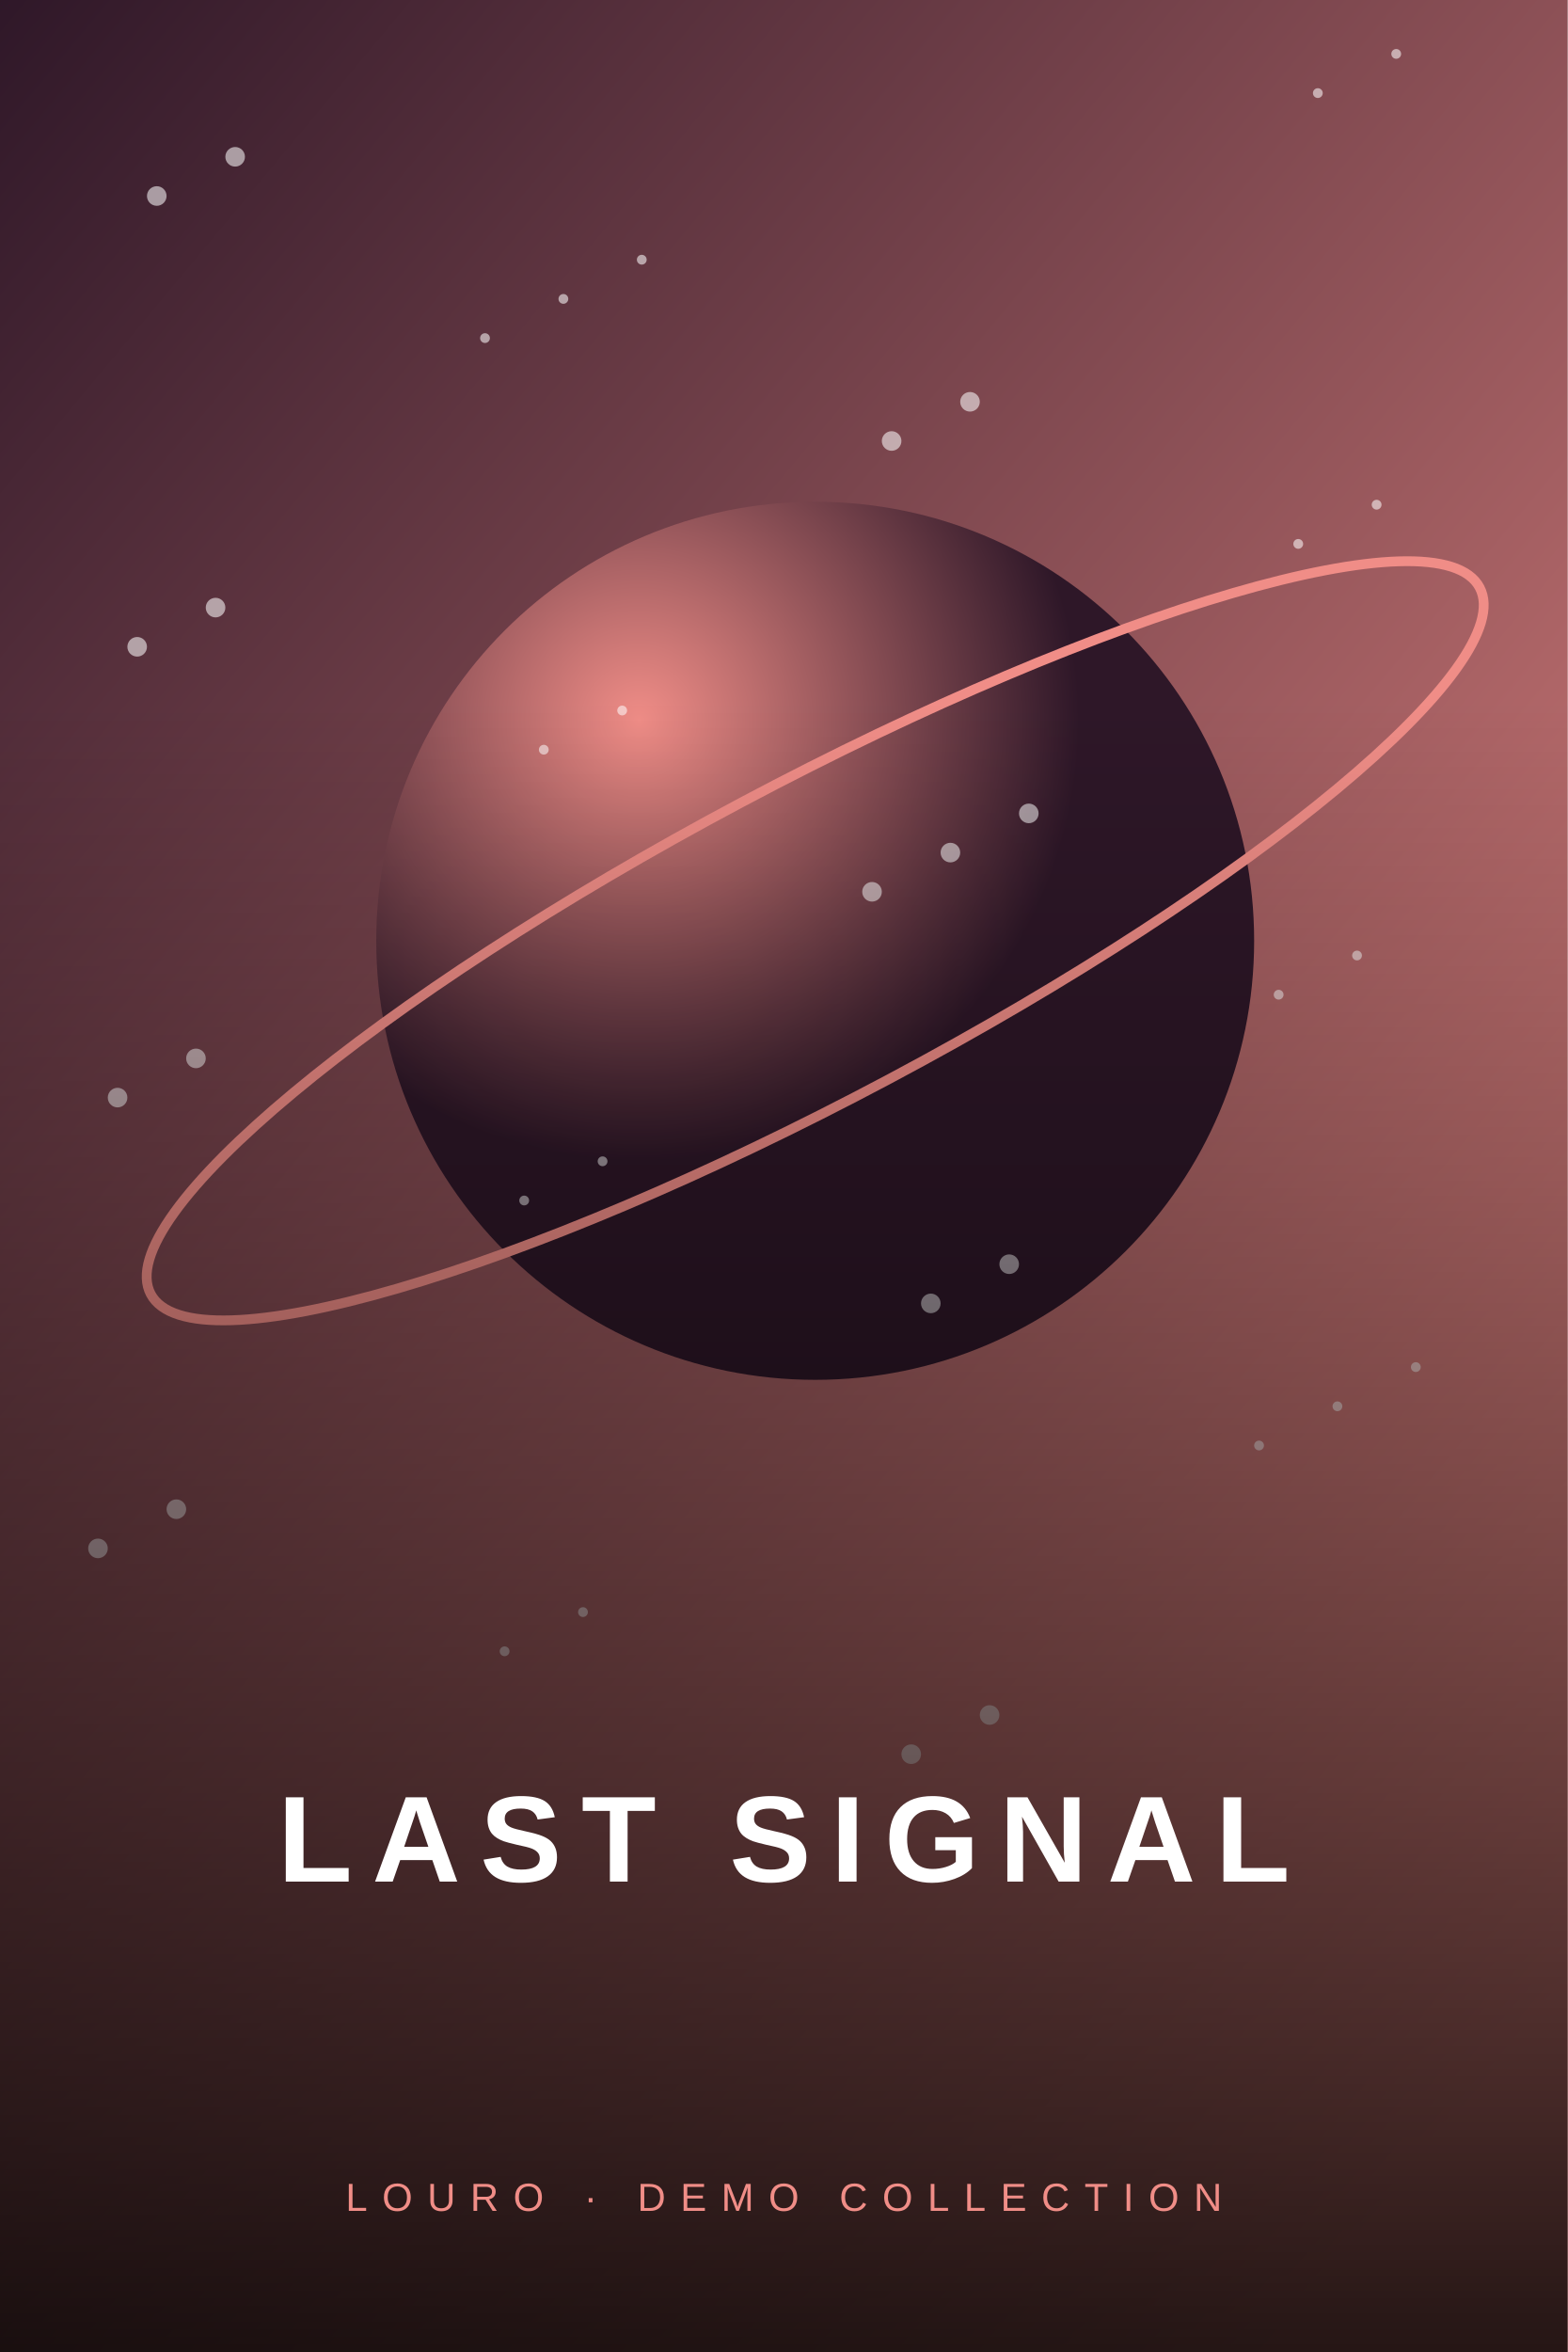
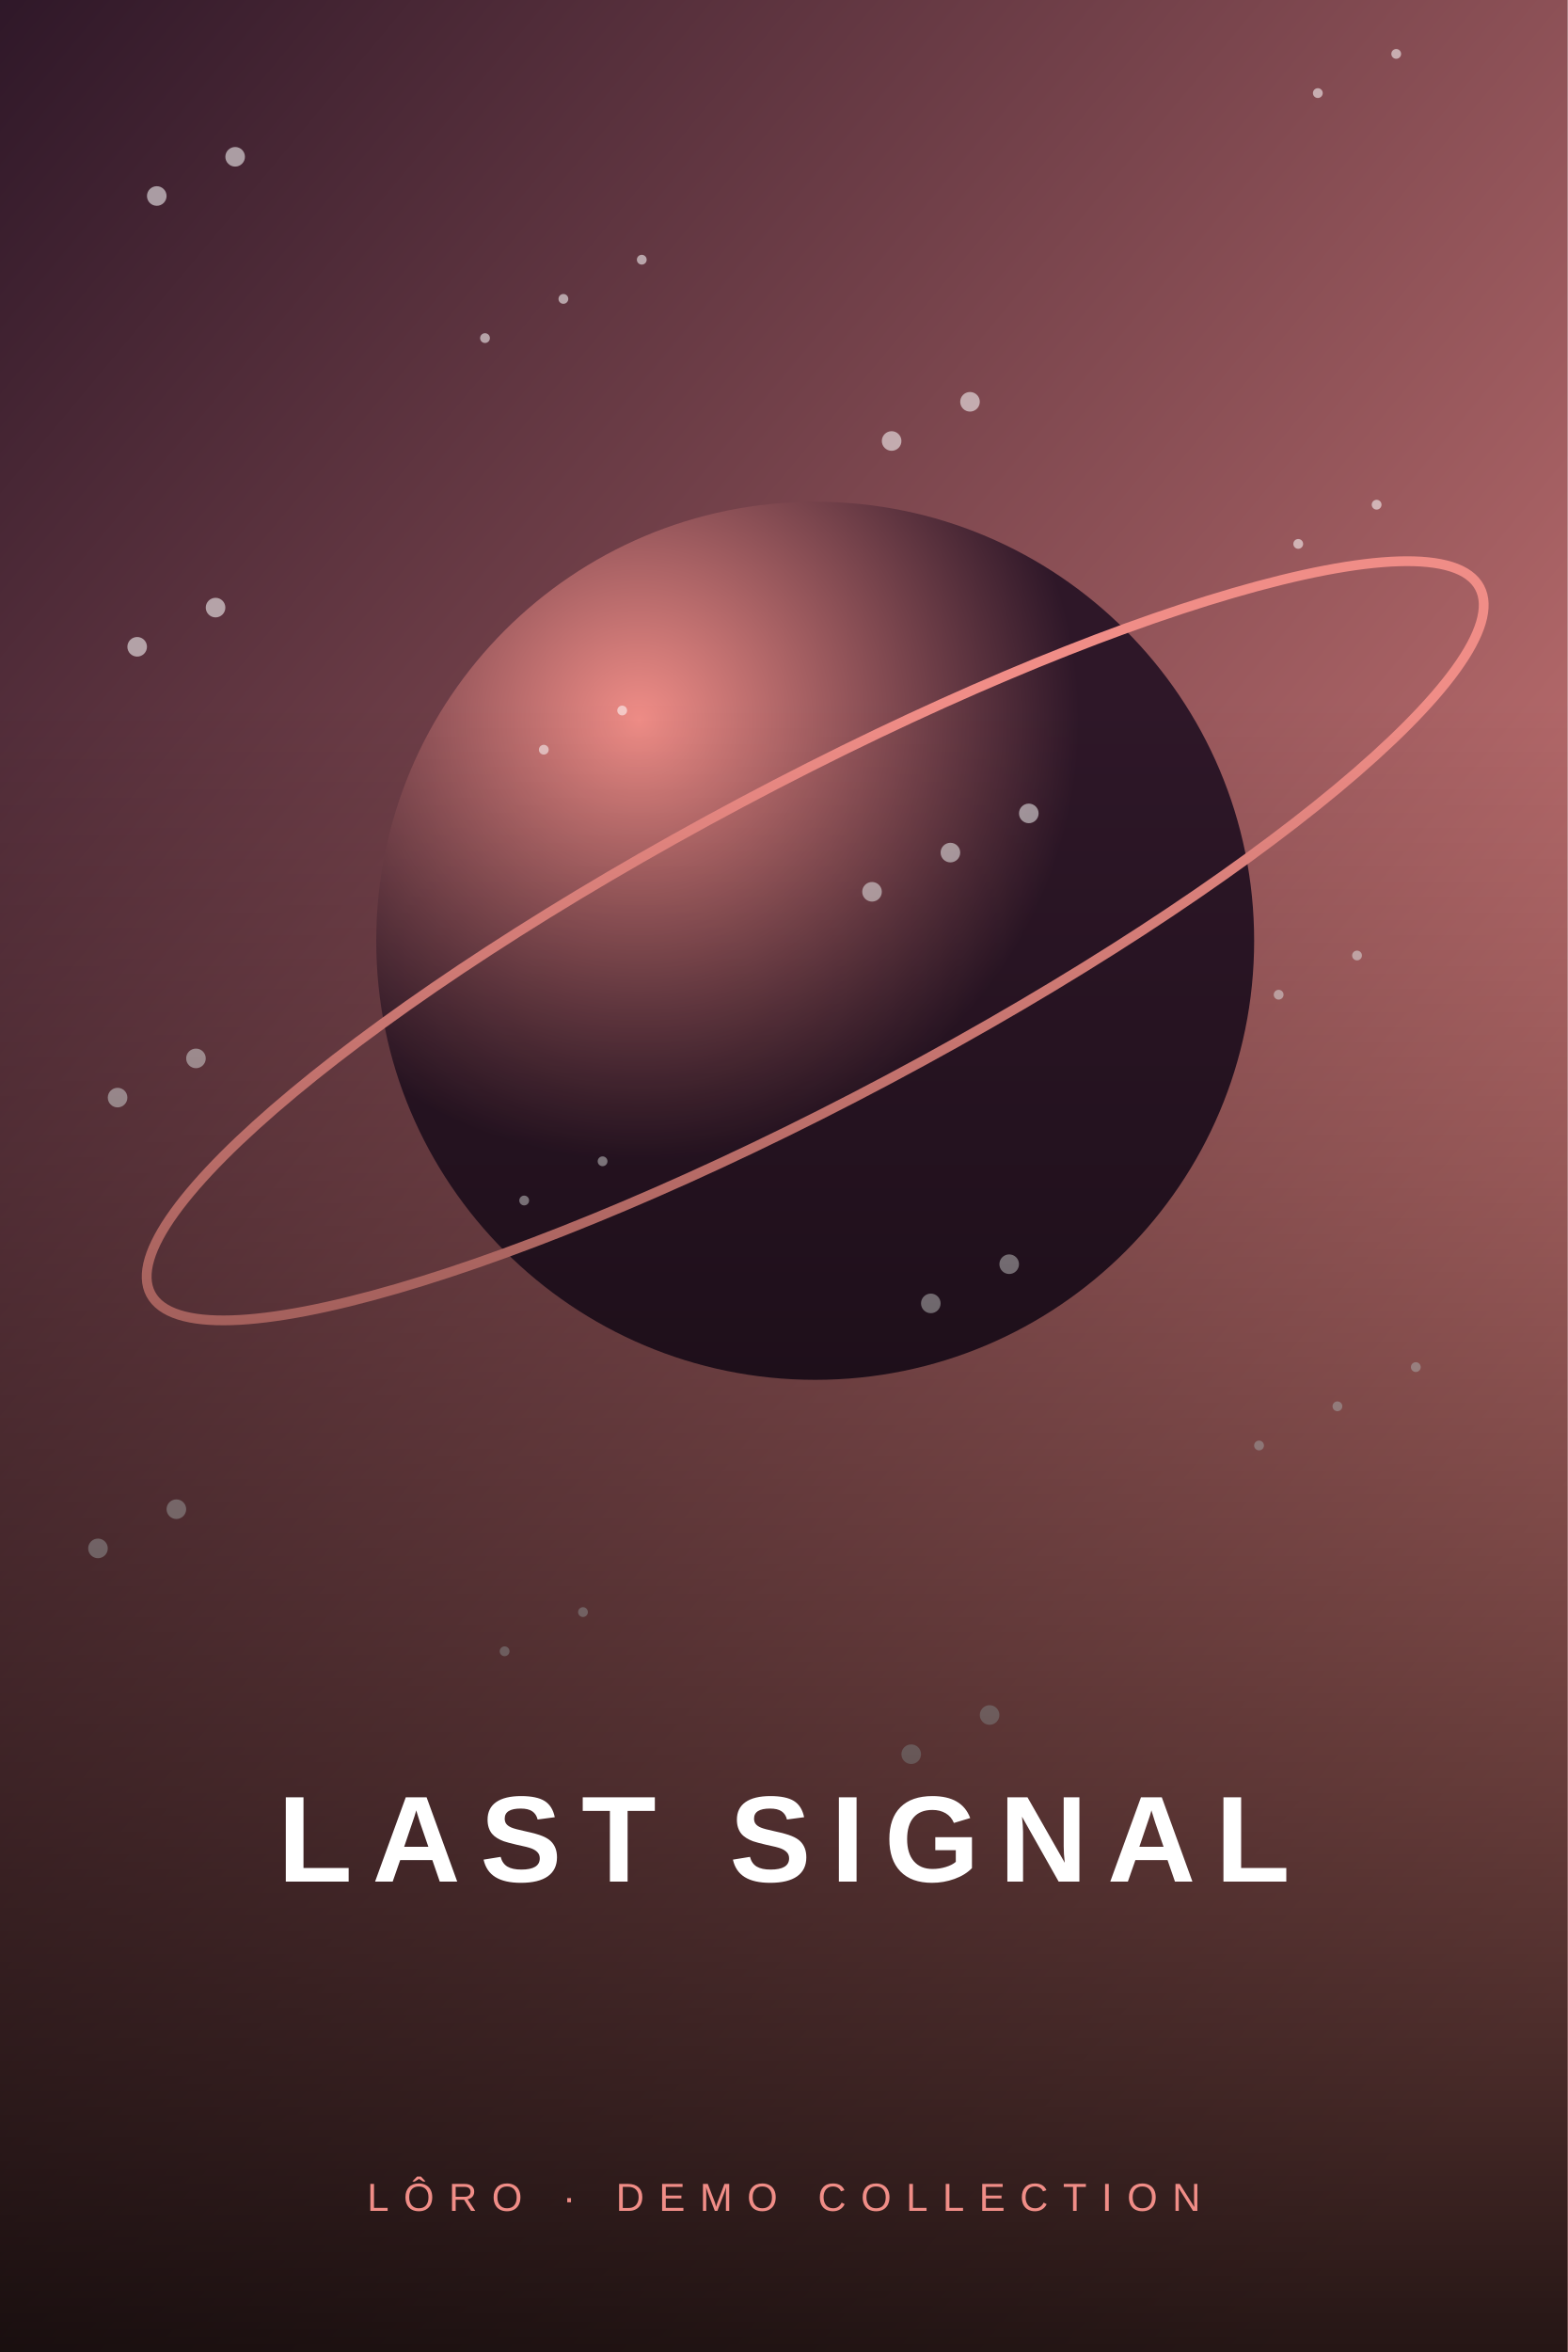
<svg xmlns="http://www.w3.org/2000/svg" viewBox="0 0 320 480" width="320" height="480">
  <defs>
    <linearGradient id="bg" x2="0.8" y2="1">
      <stop stop-color="#2e1728" />
      <stop offset="1" stop-color="#f08d87" />
    </linearGradient>
    <radialGradient id="planet" cx=".3" cy=".25">
      <stop stop-color="#f08d87" />
      <stop offset="1" stop-color="#2e1728" />
    </radialGradient>
    <linearGradient id="shade" x2="0" y2="1">
      <stop offset=".3" stop-color="#000" stop-opacity="0" />
      <stop offset="1" stop-color="#000" stop-opacity=".85" />
    </linearGradient>
  </defs>
  <path fill="url(#bg)" d="M0 0h320v480H0z" />
  <circle cx="166.4" cy="192.0" r="89.6" fill="url(#planet)" />
  <ellipse cx="166.4" cy="192.0" rx="153.6" ry="32.0" fill="none" stroke="#f08d87" stroke-width="2" transform="rotate(-28 166.4 192.0)" />
  <circle cx="131" cy="53" r="1" fill="white" opacity=".55" />
  <circle cx="210" cy="166" r="2" fill="white" opacity=".55" />
  <circle cx="289" cy="279" r="1" fill="white" opacity=".55" />
  <circle cx="48" cy="32" r="2" fill="white" opacity=".55" />
  <circle cx="127" cy="145" r="1" fill="white" opacity=".55" />
  <circle cx="206" cy="258" r="2" fill="white" opacity=".55" />
  <circle cx="285" cy="11" r="1" fill="white" opacity=".55" />
  <circle cx="44" cy="124" r="2" fill="white" opacity=".55" />
  <circle cx="123" cy="237" r="1" fill="white" opacity=".55" />
  <circle cx="202" cy="350" r="2" fill="white" opacity=".55" />
  <circle cx="281" cy="103" r="1" fill="white" opacity=".55" />
  <circle cx="40" cy="216" r="2" fill="white" opacity=".55" />
  <circle cx="119" cy="329" r="1" fill="white" opacity=".55" />
  <circle cx="198" cy="82" r="2" fill="white" opacity=".55" />
  <circle cx="277" cy="195" r="1" fill="white" opacity=".55" />
  <circle cx="36" cy="308" r="2" fill="white" opacity=".55" />
  <circle cx="115" cy="61" r="1" fill="white" opacity=".55" />
  <circle cx="194" cy="174" r="2" fill="white" opacity=".55" />
  <circle cx="273" cy="287" r="1" fill="white" opacity=".55" />
  <circle cx="32" cy="40" r="2" fill="white" opacity=".55" />
  <circle cx="111" cy="153" r="1" fill="white" opacity=".55" />
  <circle cx="190" cy="266" r="2" fill="white" opacity=".55" />
  <circle cx="269" cy="19" r="1" fill="white" opacity=".55" />
  <circle cx="28" cy="132" r="2" fill="white" opacity=".55" />
  <circle cx="107" cy="245" r="1" fill="white" opacity=".55" />
  <circle cx="186" cy="358" r="2" fill="white" opacity=".55" />
  <circle cx="265" cy="111" r="1" fill="white" opacity=".55" />
  <circle cx="24" cy="224" r="2" fill="white" opacity=".55" />
  <circle cx="103" cy="337" r="1" fill="white" opacity=".55" />
  <circle cx="182" cy="90" r="2" fill="white" opacity=".55" />
  <circle cx="261" cy="203" r="1" fill="white" opacity=".55" />
  <circle cx="20" cy="316" r="2" fill="white" opacity=".55" />
  <circle cx="99" cy="69" r="1" fill="white" opacity=".55" />
  <circle cx="178" cy="182" r="2" fill="white" opacity=".55" />
  <circle cx="257" cy="295" r="1" fill="white" opacity=".55" />
  <path fill="url(#shade)" d="M0 0h320v480H0z" />
  <text x="160.0" y="384.0" text-anchor="middle" fill="#fff" font-family="Arial,sans-serif" font-size="25" letter-spacing="4" font-weight="700">LAST SIGNAL</text>
-   <text x="160.0" y="451.2" text-anchor="middle" fill="#f08d87" font-family="Arial,sans-serif" font-size="8" letter-spacing="3">LOURO · DEMO COLLECTION</text>
+   <text x="160.0" y="451.2" text-anchor="middle" fill="#f08d87" font-family="Arial,sans-serif" font-size="8" letter-spacing="3">LÔRO · DEMO COLLECTION</text>
</svg>
